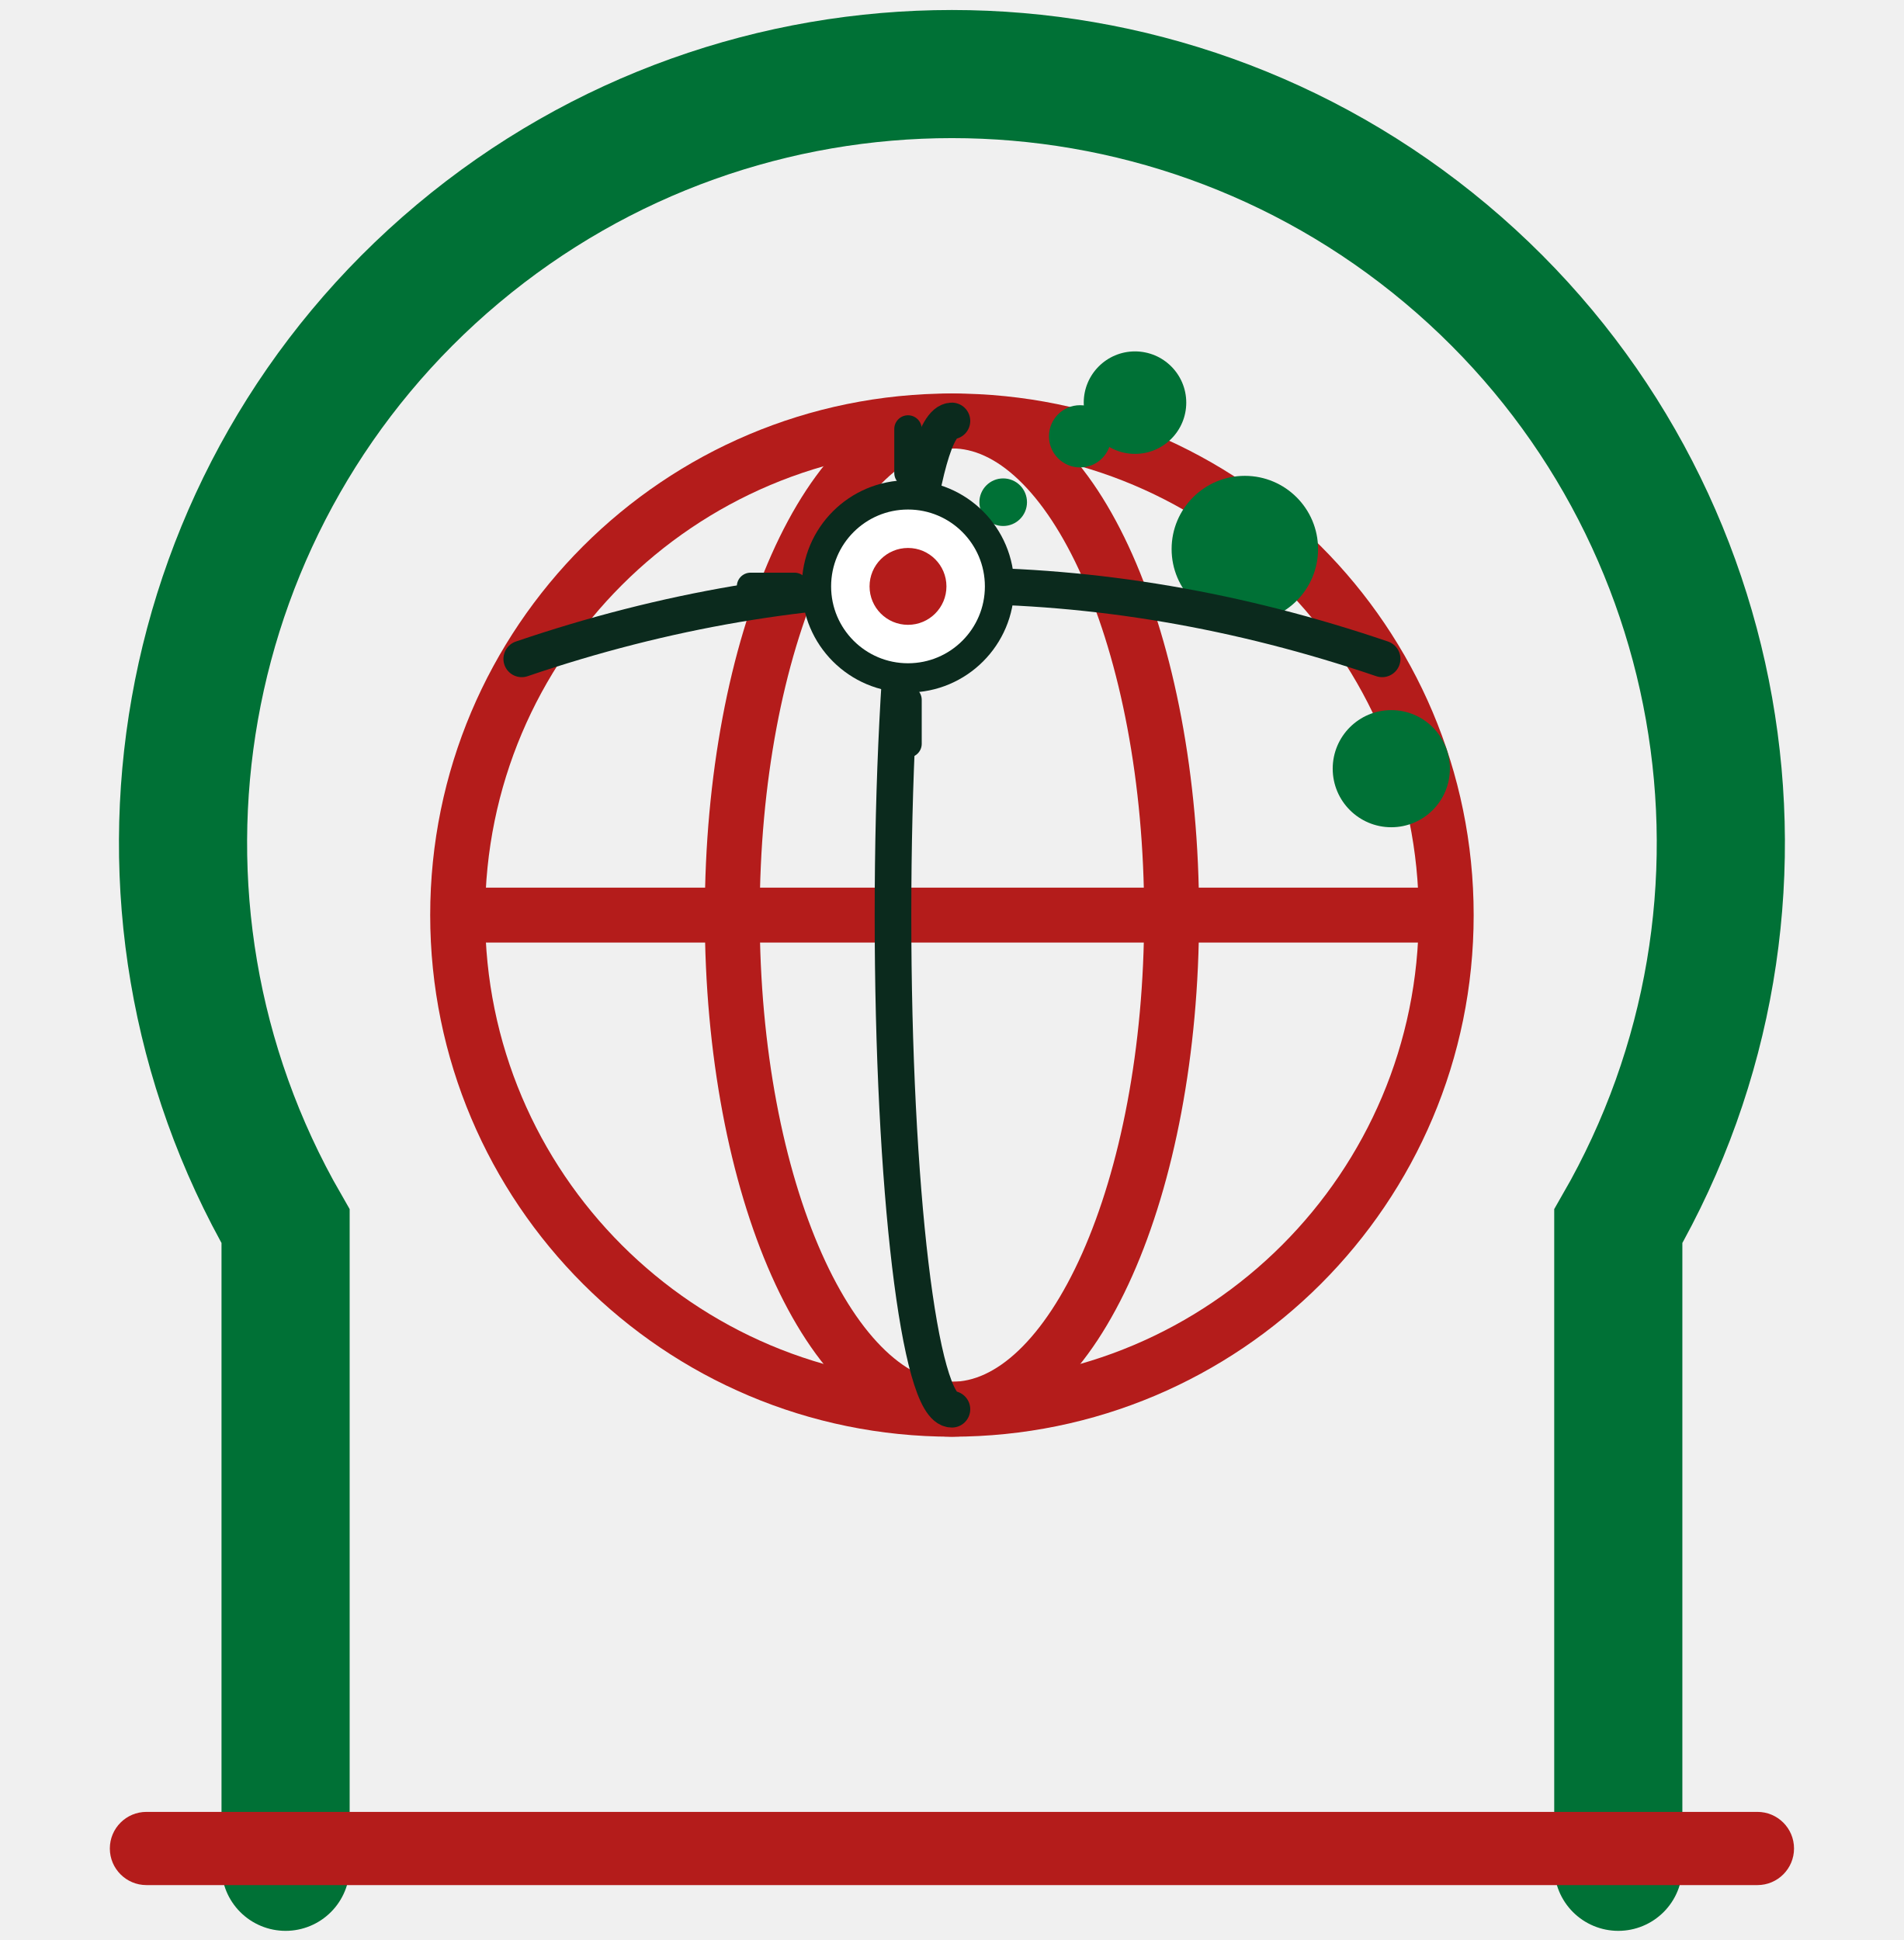
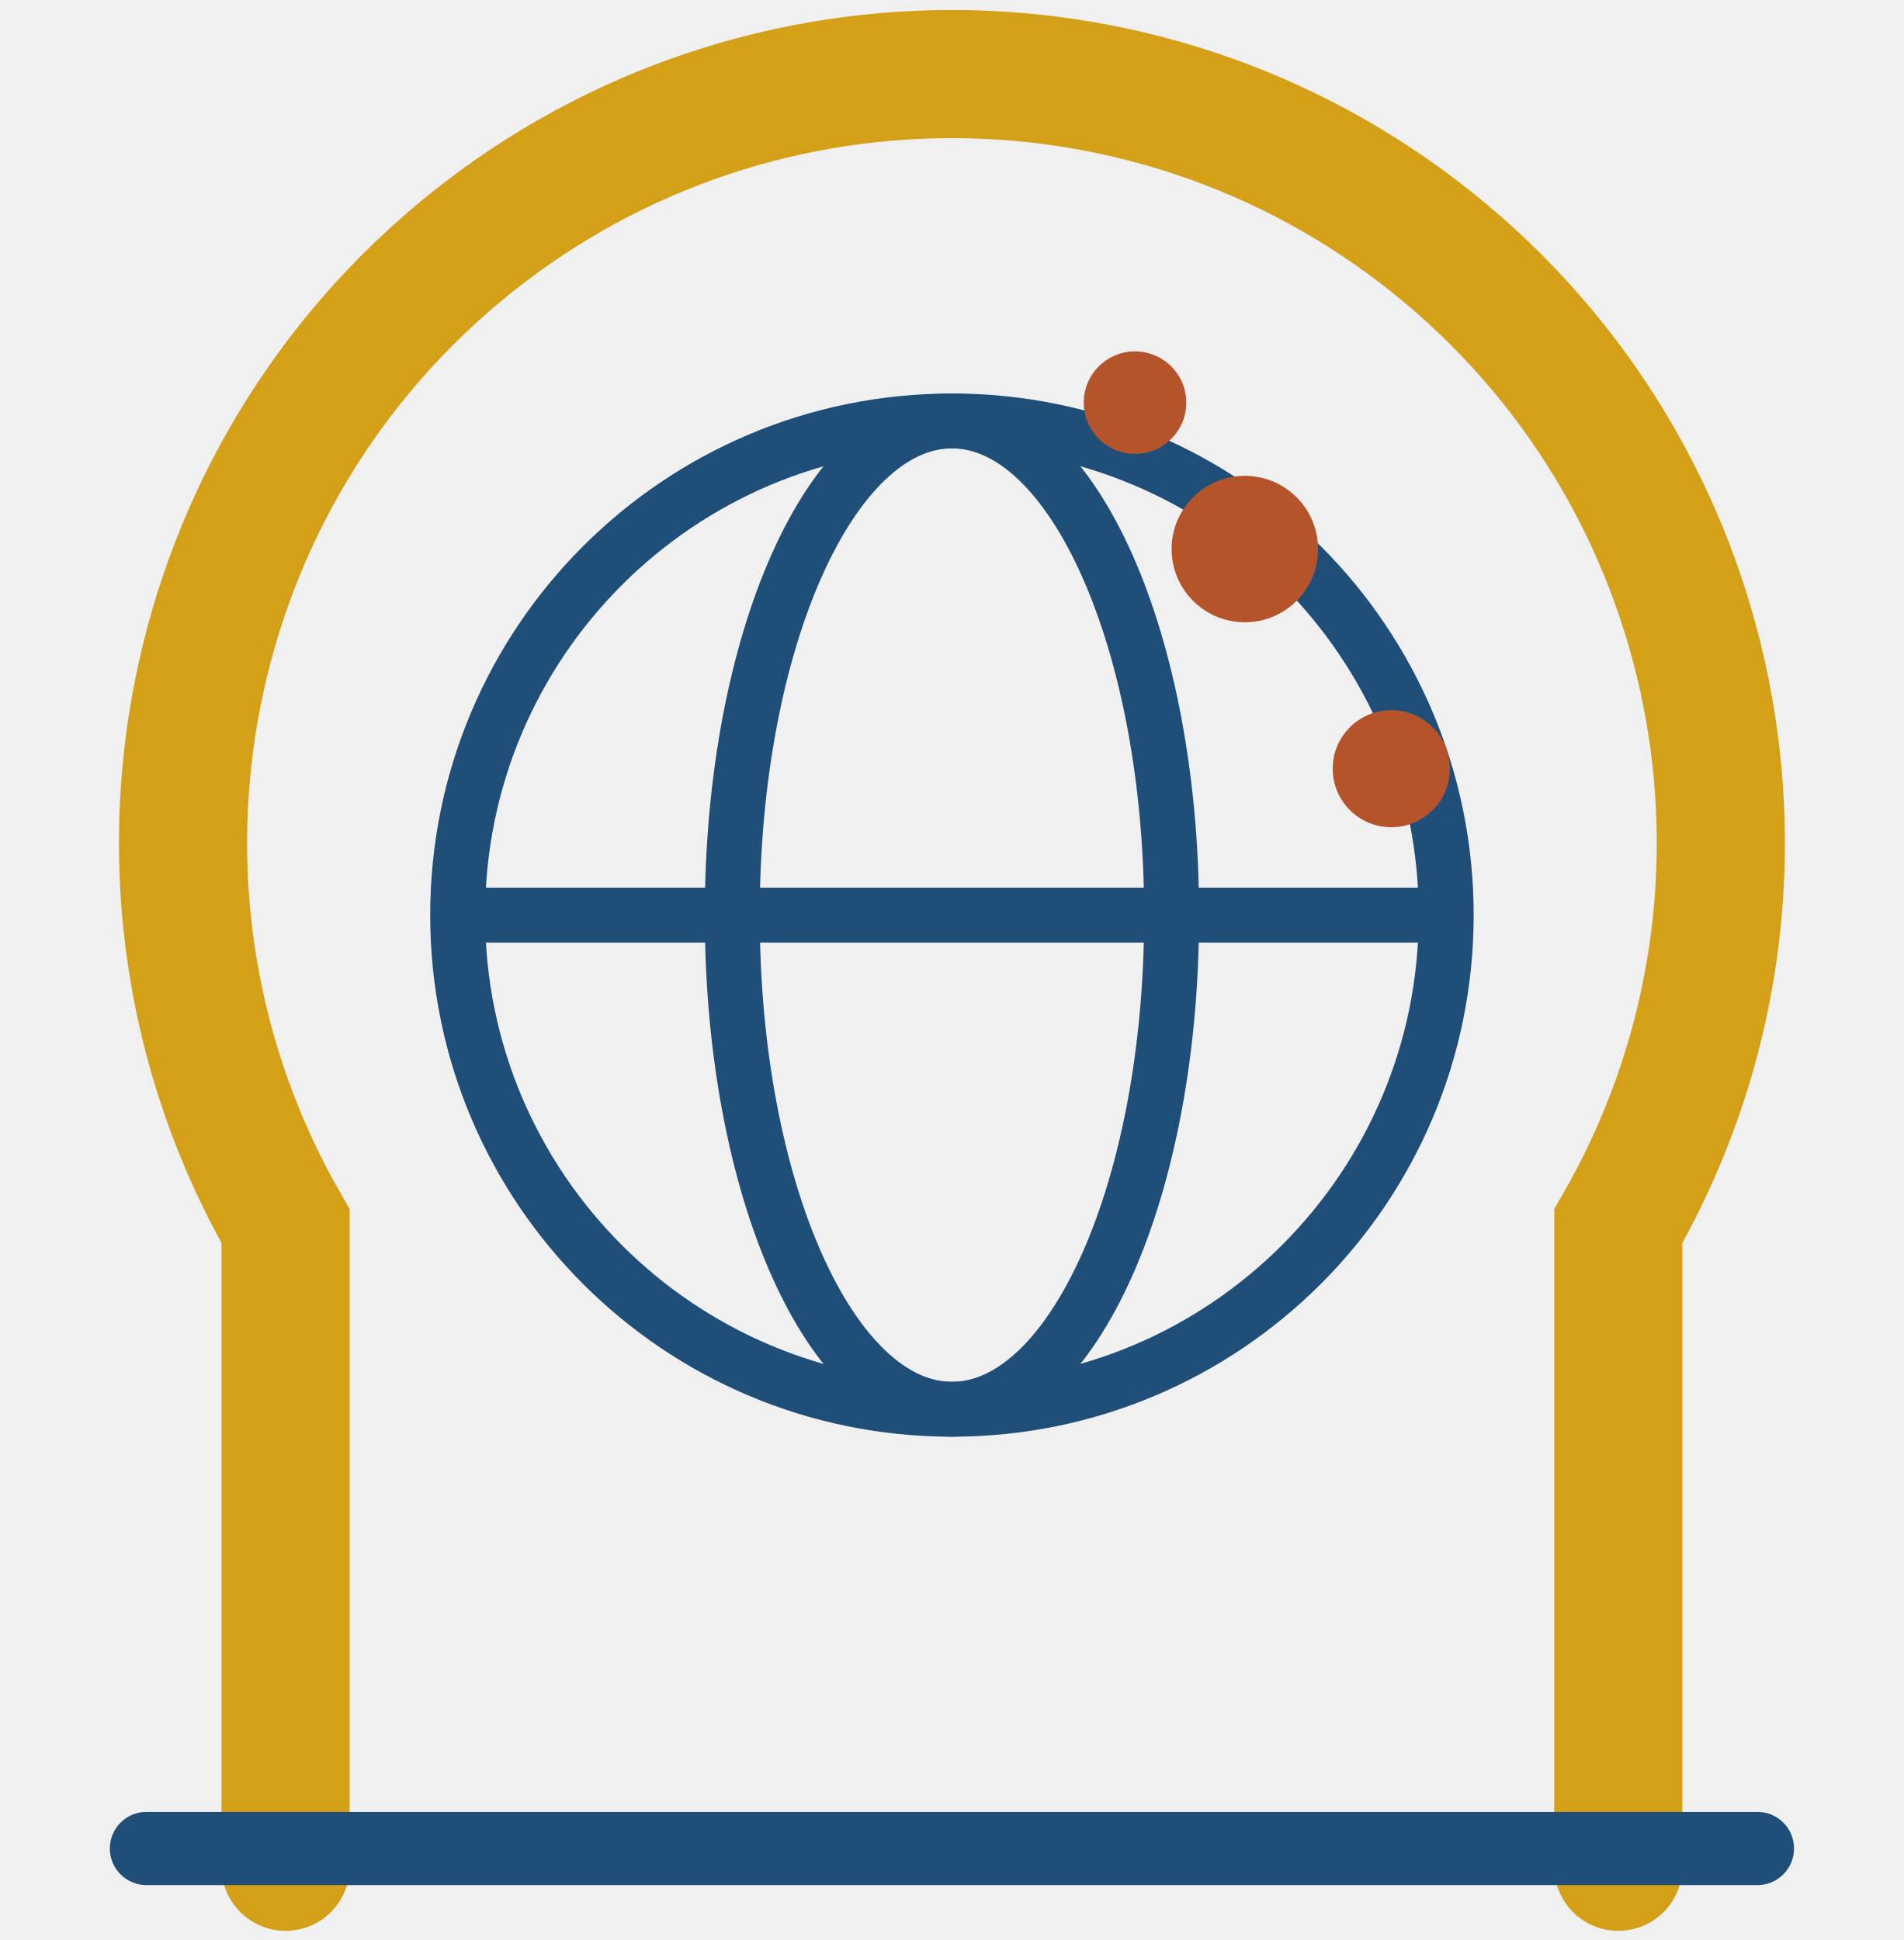
<svg xmlns="http://www.w3.org/2000/svg" viewBox="28 26 104 106" width="104" height="106">
  <g transform="translate(10,10)">
-     <path d="M33.6 118 V83 A42 42 0 1 1 106.4 83 V118" fill="none" stroke="#007136" stroke-width="7" stroke-linecap="round" />
-     <g fill="none" stroke="#b41c1b" stroke-width="3">
+     <path d="M33.6 118 V83 A42 42 0 1 1 106.4 83 V118" fill="none" stroke="#d4a017" stroke-width="7" stroke-linecap="round" />
+     <g fill="none" stroke="#1f4e79" stroke-width="3">
      <circle cx="70" cy="66" r="27" />
      <ellipse cx="70" cy="66" rx="12" ry="27" />
      <line x1="43" y1="66" x2="97" y2="66" />
    </g>
-     <g fill="#007136">
+     <g fill="#b5532a">
      <circle cx="86" cy="46" r="4" />
      <circle cx="94" cy="58" r="3.2" />
      <circle cx="80" cy="38" r="2.8" />
    </g>
-     <rect x="24" y="115" width="92" height="4" rx="2" fill="#b41c1b" />
-   </g>
-   <g class="pos" transform="translate(10,10)">
-     <path d="M70 39 A3.22 27 0 0 0 70 93" fill="none" stroke="#0b2a1d" stroke-width="2.0" stroke-linecap="round" />
-     <path d="M46.5 52 Q70 44 93.5 52" fill="none" stroke="#0b2a1d" stroke-width="2.0" stroke-linecap="round" />
-     <circle cx="72.80" cy="43.44" r="1.3" fill="#007136" />
-     <circle cx="77.00" cy="39.84" r="1.7" fill="#007136" />
-     <g stroke="#0b2a1d" stroke-width="1.5" stroke-linecap="round">
-       <line x1="67.60" y1="41.84" x2="67.60" y2="39.44" />
-       <line x1="67.60" y1="54.24" x2="67.60" y2="56.64" />
-       <line x1="61.40" y1="48.04" x2="59.00" y2="48.04" />
-       <line x1="73.80" y1="48.04" x2="76.20" y2="48.04" />
-     </g>
-     <circle cx="67.60" cy="48.04" r="5.0" fill="#ffffff" stroke="#0b2a1d" stroke-width="1.6" />
-     <circle cx="67.60" cy="48.04" r="2.1" fill="#b41c1b" />
+     <rect x="24" y="115" width="92" height="4" rx="2" fill="#1f4e79" />
  </g>
</svg>
